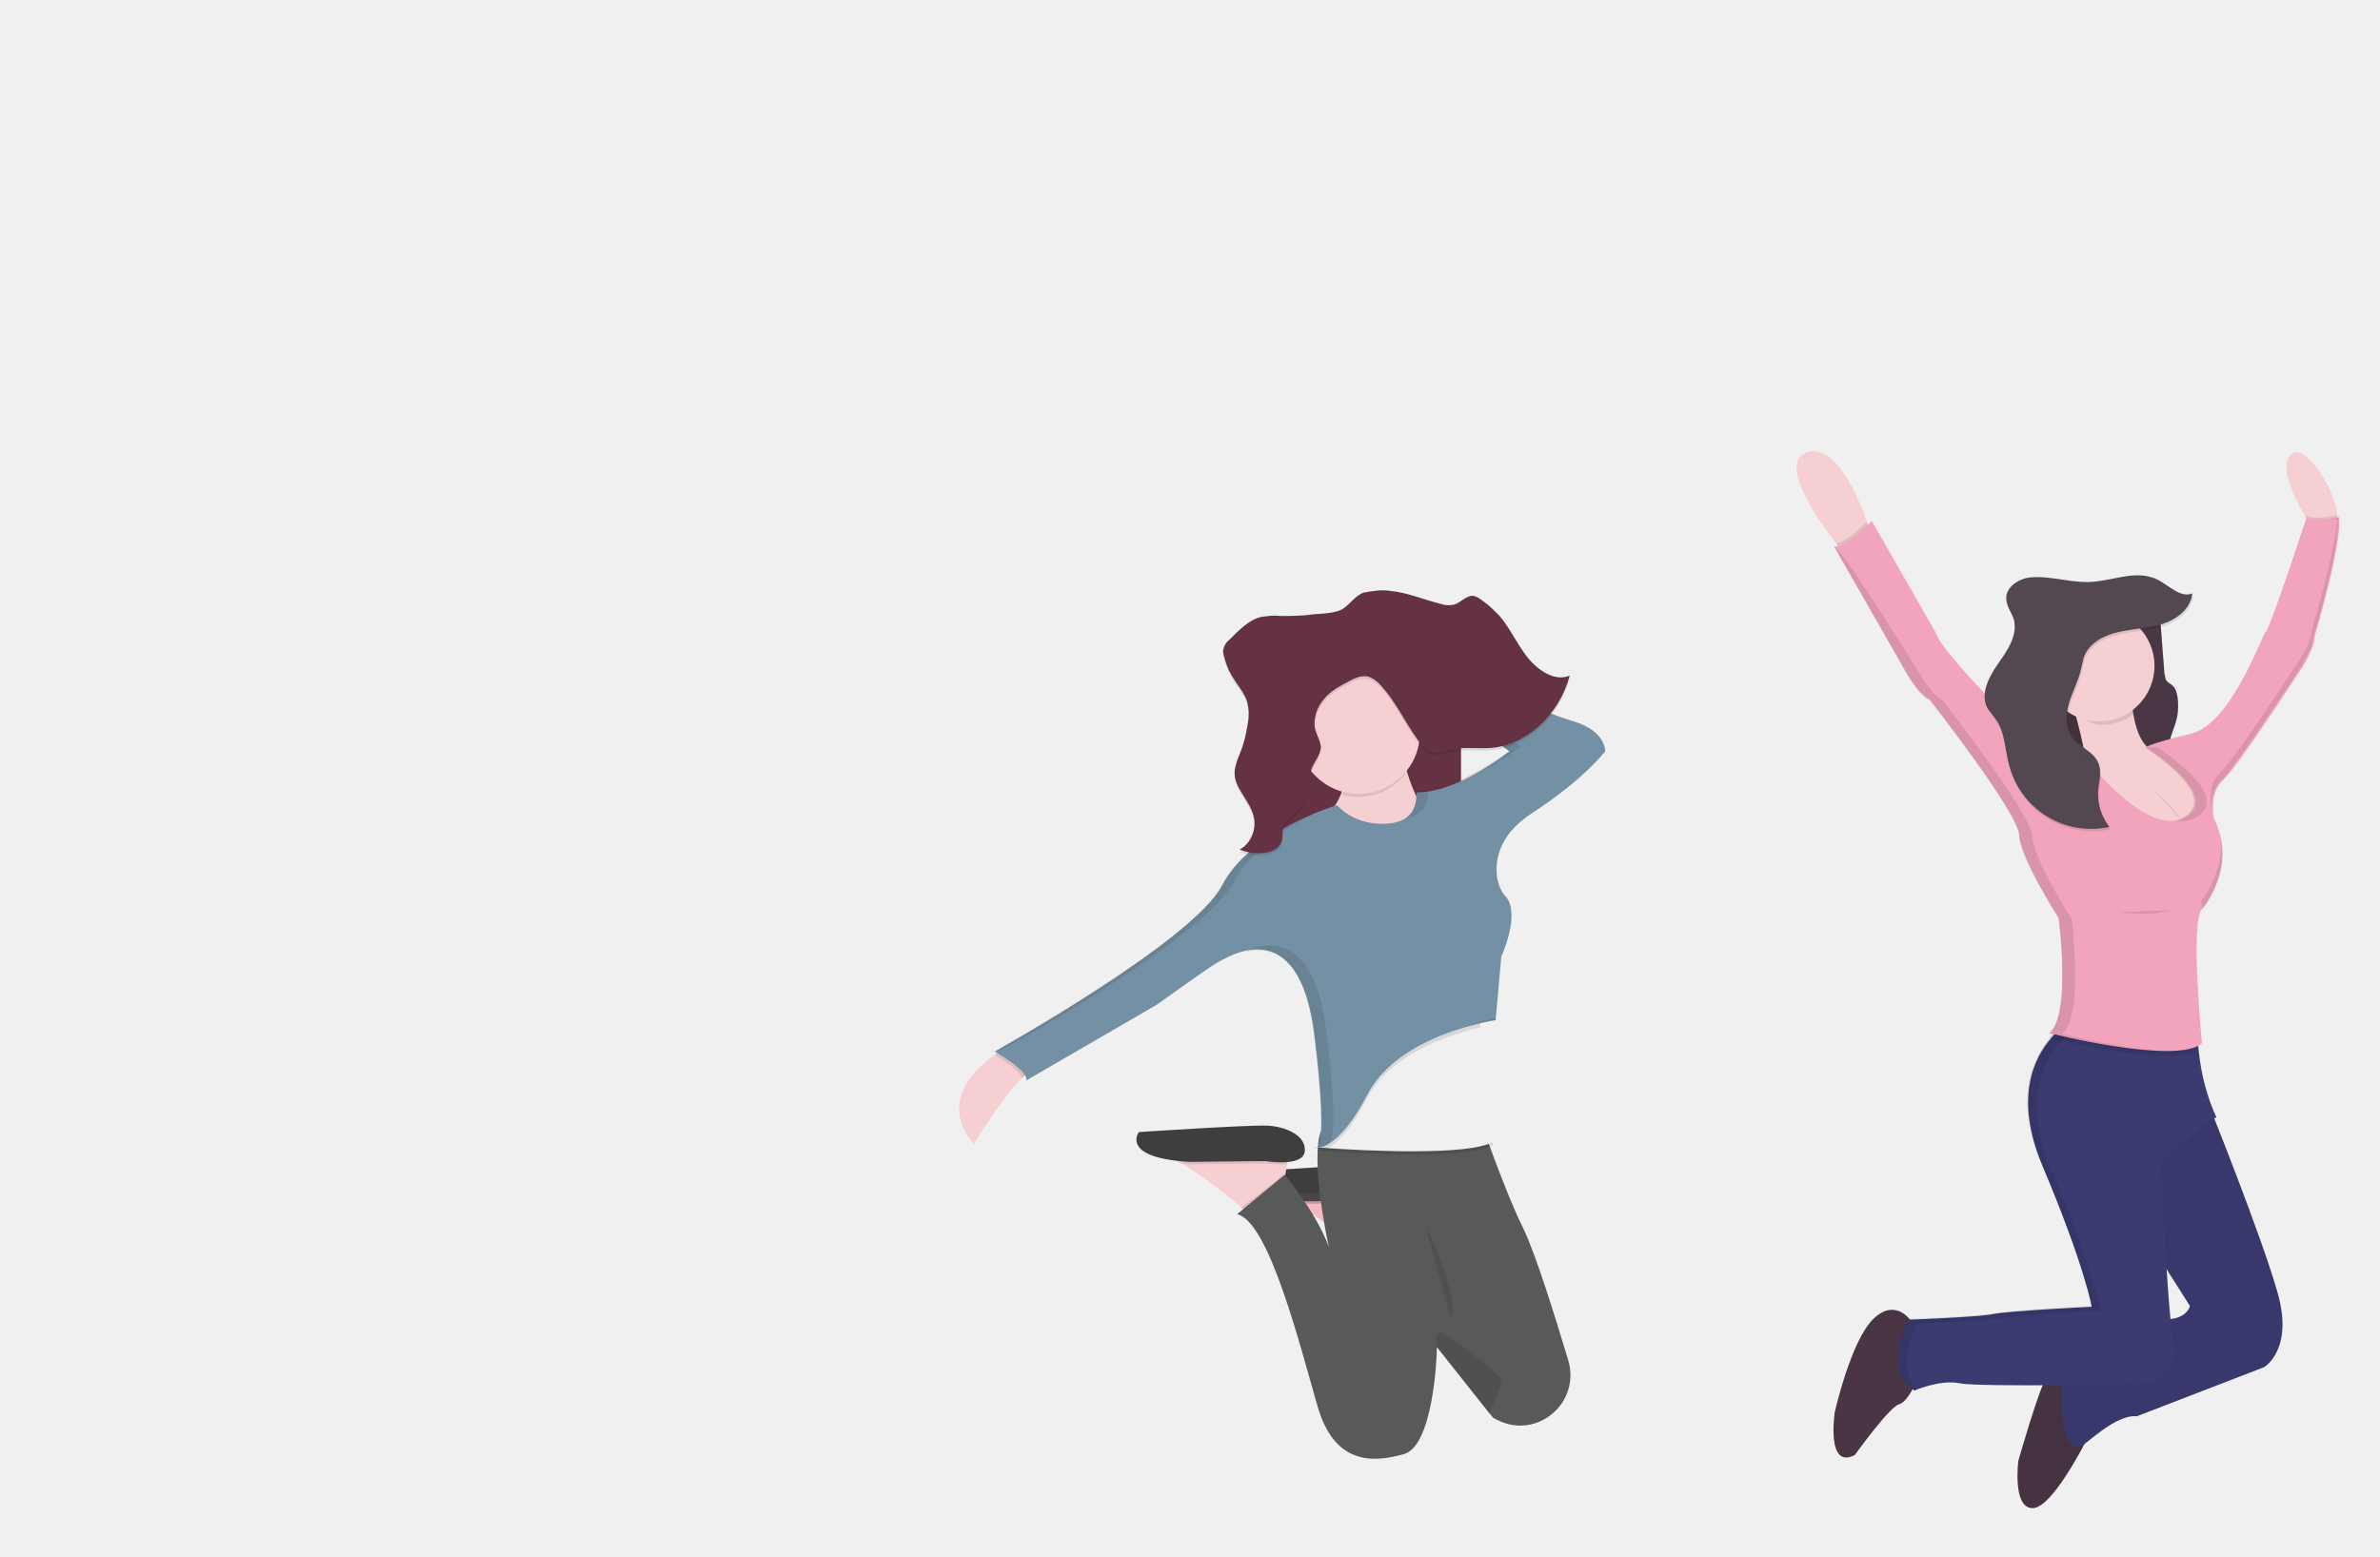
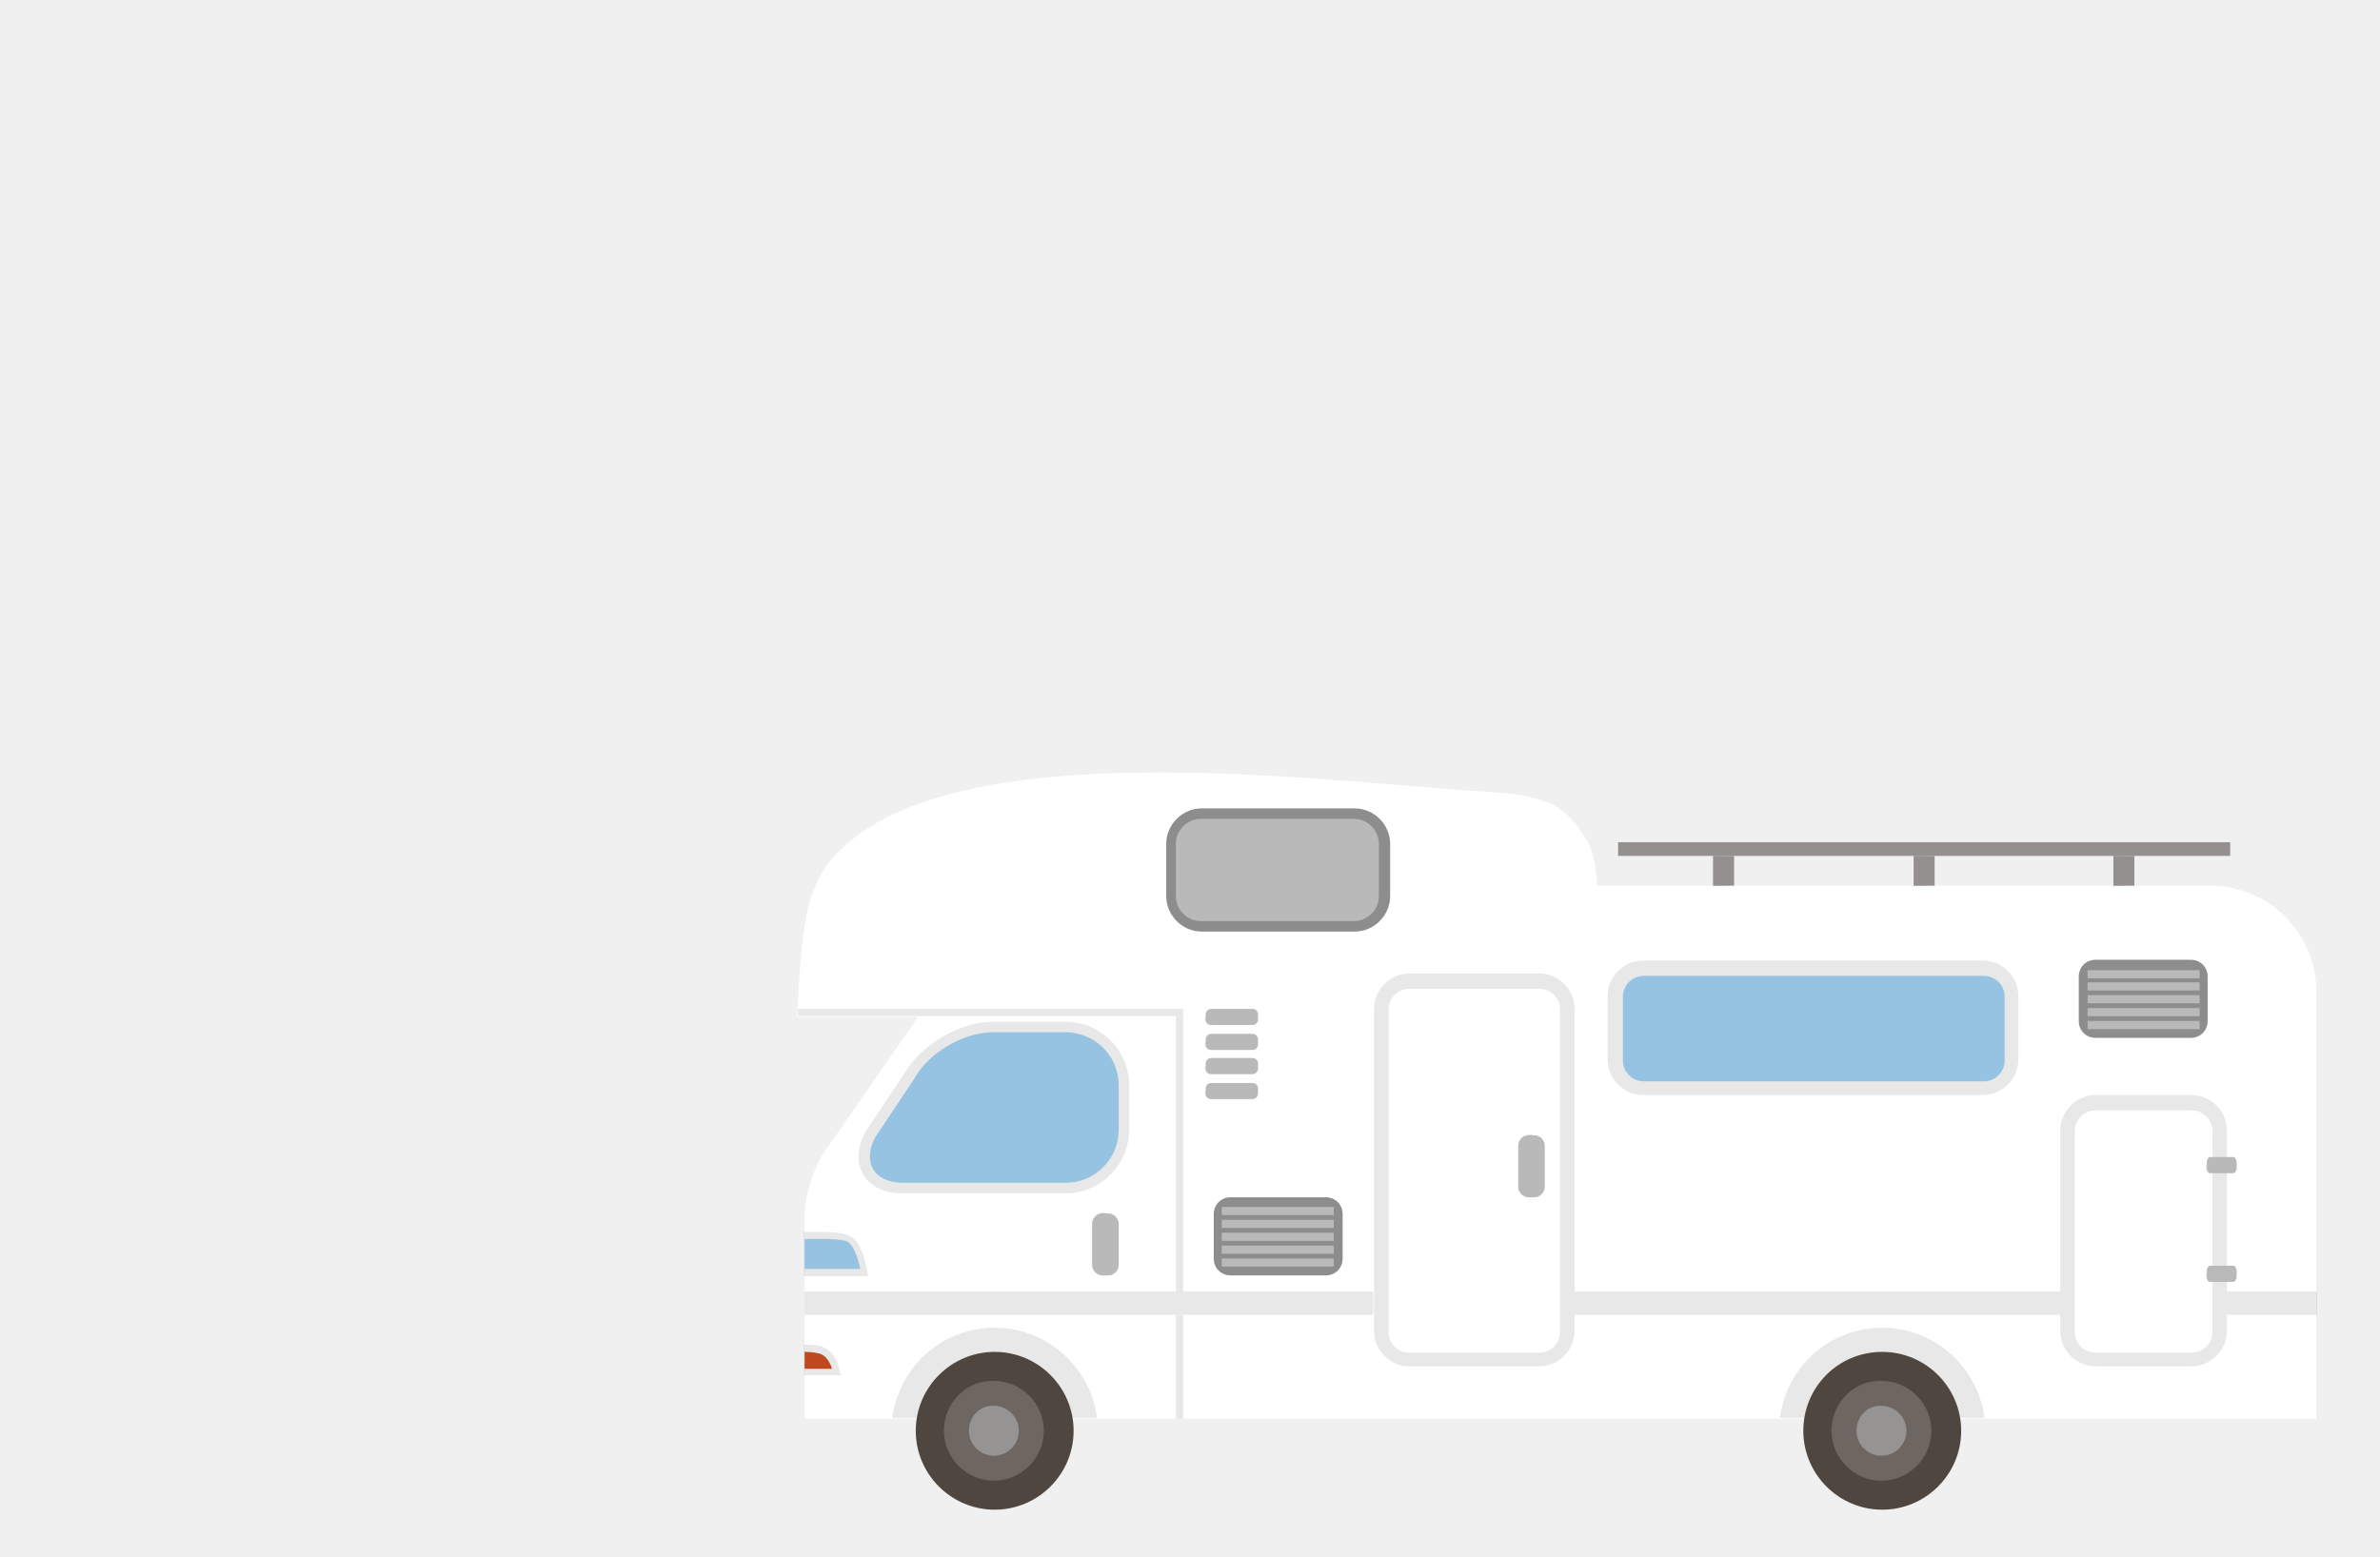
<svg xmlns="http://www.w3.org/2000/svg" version="1.1" id="圖層_1" x="0px" y="0px" viewBox="0 0 295.5 193.3" style="enable-background:new 0 0 295.5 193.3;" xml:space="preserve">
  <style type="text/css">
- 	.st0{fill:url(#SVGID_1_);}
- 	.st1{fill:#F4B7C0;}
- 	.st2{opacity:0.1;fill:#040000;enable-background:new    ;}
- 	.st3{fill:#3E3E3F;}
- 	.st4{opacity:0.1;fill:#F5CFD1;enable-background:new    ;}
- 	.st5{fill:#643243;}
- 	.st6{fill:#F5CFD1;}
- 	.st7{fill:#585959;}
- 	.st8{fill:#F1F0F1;}
- 	.st9{fill:#7490A4;}
- 	.st10{opacity:0.1;}
- 	.st11{fill:#040000;}
- 	.st12{fill:#493544;}
- 	.st13{opacity:5.000000e-02;fill:#040000;enable-background:new    ;}
- 	.st14{fill:#3B3B72;}
- 	.st15{opacity:0.1;fill:#534852;enable-background:new    ;}
- 	.st16{fill:#F1A4BC;}
- 	.st17{fill:#534852;}
+ 	.st0{fill:#FFFFFF;}
+ 	.st1{opacity:0.3;}
+ 	.st2{fill:#B4B3B1;}
+ 	.st3{fill:#97C3E2;}
+ 	.st4{fill:#BAB9B9;}
+ 	.st5{opacity:0.4;}
+ 	.st6{fill:#8D8D8D;}
+ 	.st7{fill:#949090;}
+ 	.st8{fill:#4F463F;}
+ 	.st9{fill:#969493;}
+ 	.st10{fill:#BE491E;}
</style>
  <g>
-     <linearGradient id="SVGID_1_" gradientUnits="userSpaceOnUse" x1="288.185" y1="-66.785" x2="288.185" y2="-66.713" gradientTransform="matrix(1 0 0 -1 -125.1 76.76)">
-       <stop offset="0" style="stop-color:#7F7F80;stop-opacity:0.25" />
-       <stop offset="0.54" style="stop-color:#7F7F80;stop-opacity:0.12" />
-       <stop offset="1" style="stop-color:#7F7F80;stop-opacity:0.1" />
-     </linearGradient>
-     <path class="st0" d="M162.9,143.5c0.1,0.1,0.2,0.1,0.3,0C163.1,143.5,163,143.5,162.9,143.5z" />
-     <path class="st1" d="M174.2,147.9l-0.3,1.6l-0.2,1.2l-0.4,2.2l-4,2.8c0,0-0.4-0.3-1-0.8c-1.6-1.4-5.1-4.1-7.6-5.6   c-0.7-0.4-1.4-0.7-2.1-1L174.2,147.9z" />
-     <path class="st2" d="M174.2,147.9l-0.3,1.6c-0.9,0-1.8,0-2.6-0.1l-9.4,0.1c-0.4,0-0.9-0.1-1.2-0.1c-0.7-0.4-1.4-0.7-2.1-1   L174.2,147.9z" />
-     <path class="st3" d="M171.3,149.1c0,0,4.7,0.8,4.9-1.2c0.3-2-2.4-3.1-4.7-3.2c-2.3-0.2-15.9,0.8-15.9,0.8s-2.4,3.2,6.3,3.7   L171.3,149.1z" />
-     <path class="st4" d="M174.2,147.9l-0.3,1.6l-0.2,1.2l-0.4,2.2l-4,2.8c0,0-0.4-0.3-1-0.8c-1.6-1.4-5.1-4.1-7.6-5.6   c-0.7-0.4-1.4-0.7-2.1-1L174.2,147.9z" />
-     <path class="st2" d="M174.2,147.9l-0.3,1.6c-0.9,0-1.8,0-2.6-0.1l-9.4,0.1c-0.4,0-0.9-0.1-1.2-0.1c-0.7-0.4-1.4-0.7-2.1-1   L174.2,147.9z" />
-     <rect x="157" y="83.2" class="st5" width="24.4" height="29" />
-     <path class="st6" d="M128.4,132.8c-0.4,0.1-0.9,0.5-1.5,1.1c-2.5,2.4-6,8.2-6,8.2c-4.5-5.4,0.5-9.6,2.6-11.1   c0.5-0.4,0.9-0.5,0.9-0.5L128.4,132.8z" />
-     <path class="st6" d="M173.9,92.4c0,0,1.2,8.4,5.3,10.4s-5.3,5.7-5.3,5.7l-13-4.8c0,0,7.3-2.4,5.9-9.5L173.9,92.4z" />
-     <path class="st6" d="M160.1,143l-0.3,1.6l-0.2,1.2l-0.4,2.2l-4,2.8c0,0-0.4-0.3-1-0.8c-1.6-1.4-5.1-4.1-7.6-5.6   c-0.7-0.4-1.4-0.7-2.1-1L160.1,143z" />
-     <path class="st2" d="M160.1,143l-0.3,1.6c-0.9,0-1.8,0-2.6-0.1l-9.4,0.1c-0.4,0-0.9-0.1-1.2-0.1c-0.7-0.4-1.4-0.7-2.1-1L160.1,143z   " />
-     <path class="st3" d="M157.1,144.2c0,0,4.7,0.8,4.9-1.2s-2.4-3.1-4.7-3.2c-2.3-0.1-15.9,0.8-15.9,0.8s-2.4,3.2,6.3,3.7L157.1,144.2z   " />
-     <path class="st2" d="M159.5,145.8l-0.4,2.2l-4,2.8c0,0-0.4-0.3-1-0.8L159.5,145.8L159.5,145.8z" />
-     <path class="st7" d="M186,176.4c-0.2-0.1-0.4-0.2-0.6-0.3l-0.5-0.6l-6.5-8.2v0.1c0,1.4-0.5,12.2-4.1,13.2   c-3.9,1.1-8.6,1.3-10.7-5.9c-2.1-7.2-6-23-10-23.9l5.9-4.9c0,0,3.9,4.6,5.5,9c-0.1-0.3-2.8-13-0.5-15.2h19.5c0,0,3,8.6,5.1,12.8   c1.6,3.3,4,11.1,5.6,16.4C196.3,174.2,190.9,178.8,186,176.4z" />
-     <path class="st2" d="M185.4,142.2c-3,1.8-16.2,1.1-20.5,0.8l-1.2-0.1c-0.1,0,0-0.1,0-0.1l0.1-1.2l3.2-8.1l17.2-9.9   c-0.3,1-0.5,2.6-0.4,4.5C183.9,133.9,185.4,142.2,185.4,142.2z" />
-     <path class="st8" d="M185.4,141.8c-3,1.8-16.2,1.1-20.5,0.8l-1.2-0.1h-0.2l0.2-0.1l1.1-0.3l2.3-9.1l17.2-10c-0.3,1-0.5,2.6-0.4,4.5   C183.9,133.5,185.4,141.8,185.4,141.8z" />
-     <path class="st2" d="M183.8,127.6c-3.5,0.8-11.2,3.2-14.1,8.9c-2,3.8-3.6,5.4-4.8,6.1l-1.2-0.1l0-0.1l1.1-0.3l2.3-9.1l17.2-10   C183.9,124.2,183.8,125.7,183.8,127.6z" />
-     <path class="st2" d="M124.4,130.4l4,2.4c-0.4,0.1-0.9,0.5-1.5,1.1c-0.3-1-2.4-2.3-3.4-2.9C124,130.6,124.4,130.4,124.4,130.4z" />
-     <path class="st2" d="M163,142.6c-0.1,0.1-0.2,0-0.3,0C162.8,142.6,162.9,142.6,163,142.6z" />
-     <path class="st9" d="M172.1,102.3c0,0-3.6,0.4-6.1-2.3c0,0-10.7,3.1-14.3,10c-3.6,6.9-28.2,20.6-28.2,20.6s4.3,2.4,3.9,3.6   l16.2-9.4c0,0,5.7-4.1,7.3-5.1c1.6-0.9,10.4-6.7,12.3,9s0,13.8,0,13.8s2.7,0.9,6.6-6.6s15.9-9.2,15.9-9.2l0.7-7.9   c0,0,2.4-5.2,0.6-7.4c-0.6-0.6-0.9-1.4-1.1-2.3c-0.3-2,0-5.3,4.3-8.1c6.6-4.3,9.1-7.7,9.1-7.7s0.1-2.5-3.9-3.7   c-4-1.2-20.3-7.7-20.3-7.7l-0.5,2.3l12.8,9.1c0,0-6.4,5.2-11.5,5.1C175.7,98.2,176.6,102.1,172.1,102.3z" />
-     <path class="st2" d="M174.6,96c-0.3-1.1-0.6-2.2-0.7-3.3l-7.1,1.9c0.3,1.4,0.3,2.8-0.2,4.1C169.5,99.5,172.7,98.5,174.6,96   L174.6,96z" />
-     <circle class="st6" cx="168.7" cy="91" r="7.6" />
-     <path class="st2" d="M172.7,73.7c2.1,0.2,4.1,1.1,6.2,1.6c0.5,0.2,1.1,0.2,1.6,0.1c0.8-0.2,1.5-1.1,2.3-1.1c0.5,0,1,0.4,1.4,0.7   c0.7,0.5,1.3,1.1,1.9,1.7c1.4,1.6,2.3,3.7,3.6,5.3s3.4,3,5.2,2.2c-1.3,4.9-5.4,8.7-9.9,9c-1.8,0.1-3.6-0.2-5.3,0.3   c-0.4,0.2-0.9,0.3-1.4,0.3c-1,0-1.8-0.9-2.4-1.8c-1.5-2.1-2.6-4.5-4.3-6.4c-0.5-0.6-1.2-1.2-1.9-1.3s-1.5,0.2-2.2,0.6   c-1.1,0.6-2.3,1.2-3.1,2.2s-1.4,2.5-1.1,3.8c0.2,0.7,0.6,1.4,0.7,2.1c0,1.2-1.1,2.1-1.3,3.3c0,0.5-0.1,1-0.1,1.5   c-0.1,1.6-1.2,3-2.3,4c-0.4,0.4-0.9,0.8-1,1.4c-0.1,0.4,0,0.9-0.1,1.3c-0.2,1.1-1.2,1.6-2.1,1.7c-1.1,0.2-2.2,0-3.2-0.4   c1.3-0.6,2.1-2.4,1.8-3.9c-0.4-2.2-2.6-3.7-2.4-5.9c0.1-0.7,0.3-1.3,0.6-2c0.5-1.2,0.8-2.4,1-3.7c0.2-1,0.2-2-0.1-3   c-0.3-0.8-0.8-1.5-1.3-2.2c-0.7-1-1.2-2-1.5-3.2c-0.1-0.3-0.2-0.7-0.1-1c0.1-0.4,0.3-0.8,0.7-1.1c1.2-1.2,2.5-2.6,4.1-2.9   c0.8-0.1,1.5-0.2,2.3-0.1c1.3,0,2.7,0,4-0.2c1.1-0.1,3-0.1,3.9-0.8c0.9-0.7,1.4-1.5,2.4-1.9C170.4,73.6,171.6,73.5,172.7,73.7z" />
-     <path class="st2" d="M177,152.3c0,0,4.4,8.7,3.1,11.4" />
-     <path class="st2" d="M184.9,175.5l-6.5-8.2v0.1c0,0-0.4-2.6,0.9-1.8c2.7,1.9,7,5.1,7.1,5.7S185.6,174.1,184.9,175.5z" />
-     <g class="st10">
-       <path class="st11" d="M175.8,98.2c0,0,0.5,2.3-1.2,3.4c2.7-0.5,2.8-2.6,2.7-3.5C176.8,98.2,176.3,98.3,175.8,98.2z" />
-       <path class="st11" d="M125.1,130c0,0,24.6-13.6,28.2-20.6c2.6-5,8.8-8,12.1-9.3c-2.4,0.8-10.6,3.9-13.6,9.8    c-3.6,6.9-28.2,20.6-28.2,20.6L125.1,130z" />
-       <path class="st11" d="M180.6,97.2c4.2-1.3,8.2-4.5,8.2-4.5l-12.8-9.1l0.3-1.2l-1.2-0.5l-0.5,2.3l12.8,9.1    C185.2,94.8,183,96.1,180.6,97.2z" />
-       <path class="st11" d="M180.7,128c1.6-0.6,3.3-1,5-1.3l0-0.3C184,126.8,182.3,127.3,180.7,128z" />
-       <path class="st11" d="M165.1,142H165c-0.1,0.1-0.2,0-0.3,0c0.1,0,0.2,0,0.3,0c0.4-0.3,1.1-2.2-0.3-13.8    c-1.5-12.3-7.3-11.4-10.4-9.9c3.2-0.9,7.7-0.1,9,10.5c1.4,11.5,0.7,13.5,0.3,13.8C164.1,142.5,164.7,142.3,165.1,142z" />
-       <path class="st11" d="M163.5,142.5c-0.1,0-0.2,0-0.3,0C163.3,142.5,163.5,142.6,163.5,142.5z" />
-     </g>
-     <path class="st5" d="M172.7,73.4c2.1,0.2,4.1,1.1,6.2,1.6c0.5,0.2,1.1,0.2,1.6,0.1c0.8-0.2,1.5-1.1,2.3-1.1c0.5,0,1,0.4,1.4,0.7   c0.7,0.5,1.3,1.1,1.9,1.7c1.4,1.6,2.3,3.7,3.6,5.3s3.4,3,5.2,2.2c-1.3,4.9-5.4,8.7-9.9,9c-1.8,0.1-3.6-0.2-5.3,0.3   c-0.4,0.2-0.9,0.3-1.4,0.3c-1,0-1.8-0.9-2.4-1.8c-1.5-2.1-2.6-4.5-4.3-6.4c-0.5-0.6-1.2-1.2-1.9-1.3s-1.5,0.2-2.2,0.6   c-1.1,0.6-2.3,1.2-3.1,2.2c-0.9,1-1.4,2.5-1.1,3.8c0.2,0.7,0.6,1.4,0.7,2.1c0,1.2-1.1,2.1-1.3,3.3c0,0.5-0.1,1-0.1,1.5   c-0.1,1.6-1.2,3-2.3,4c-0.4,0.4-0.9,0.8-1,1.4c-0.1,0.4,0,0.9-0.1,1.3c-0.2,1.1-1.2,1.6-2.1,1.7c-1.1,0.2-2.2,0-3.2-0.4   c1.3-0.6,2.1-2.4,1.8-3.9c-0.4-2.2-2.6-3.7-2.4-5.9c0.1-0.7,0.3-1.3,0.6-2c0.5-1.2,0.8-2.4,1-3.7c0.2-1,0.2-2-0.1-3   c-0.3-0.8-0.8-1.5-1.3-2.2c-0.7-1-1.2-2-1.5-3.2c-0.1-0.3-0.2-0.7-0.1-1c0.1-0.4,0.3-0.8,0.7-1.1c1.2-1.2,2.5-2.6,4.1-2.9   c0.8-0.1,1.5-0.2,2.3-0.1c1.3,0,2.7,0,4-0.2c1.1-0.1,3-0.1,3.9-0.8c0.9-0.7,1.4-1.5,2.4-1.9C170.4,73.4,171.6,73.2,172.7,73.4z" />
-     <path class="st12" d="M237.3,164.1c0,0-1.9-3-4.7-0.3c-2.8,2.7-4.8,11.6-4.8,11.6s-1.1,7.2,2.5,5.3c0,0,4.3-6,5.5-6.3   c1.2-0.3,2.5-3.6,2.5-3.6L237.3,164.1z" />
-     <path class="st12" d="M257.4,171.4c0,0-2.5-1.2-3.3-0.3c-0.8,0.9-3.5,10.3-3.5,10.3s-0.8,6.1,1.9,5.9c2.7-0.3,7.3-9.9,7.3-9.9   L257.4,171.4z" />
-     <path class="st13" d="M257.4,171.4c0,0-2.5-1.2-3.3-0.3c-0.8,0.9-3.5,10.3-3.5,10.3s-0.8,6.1,1.9,5.9c2.7-0.3,7.3-9.9,7.3-9.9   L257.4,171.4z" />
-     <path class="st14" d="M266.2,153.2l5.7,9c0,0-0.4,2-3.9,1.6l-11.9,7.5c0,0-1,9.1,2.3,8.3c0.5-0.1,4.3-4,6.9-3.7l15.8-6.1   c0,0,3.7-2.1,1.7-9.2c-2-7.1-8.6-23.5-8.6-23.5l-10.5,5.9L266.2,153.2z" />
-     <path class="st13" d="M266.2,153.2l5.7,9c0,0-0.4,2-3.9,1.6l-11.9,7.5c0,0-1,9.1,2.3,8.3c0.5-0.1,4.3-4,6.9-3.7l15.8-6.1   c0,0,3.7-2.1,1.7-9.2c-2-7.1-8.6-23.5-8.6-23.5l-10.5,5.9L266.2,153.2z" />
-     <path class="st14" d="M269.8,166.4c0.8,5.1-3.7,5.5-3.7,5.5s-20.4,0.4-22.8-0.1c-2.4-0.5-5.6,0.9-5.6,0.9c-4.1-2.5-0.8-8.8-0.8-8.8   s8.6-0.3,10.6-0.7c2-0.4,12.2-0.9,12.2-0.9s-0.8-4.9-6.1-17.5c-3.6-8.5-1-13.5,1.1-15.9c0.5-0.6,1.2-1.2,1.8-1.6l16.4,0.8   c0,0.8,0,1.7,0.1,2.5c0.3,2.8,1,5.6,2.2,8.2c-0.9,0-6.9,5.6-6.9,5.6S269,161.3,269.8,166.4z" />
-     <path class="st2" d="M238,164.4c0,0,8.6-0.3,10.6-0.7c2-0.4,12.2-0.9,12.2-0.9s-0.8-4.9-6.1-17.5c-3.6-8.5-1-13.5,1.1-15.9   c0.5-0.6,1.2-1.2,1.8-1.6l15.2,0.7c0-0.2,0-0.3,0-0.5l-16.4-0.8c-0.7,0.4-1.3,1-1.8,1.6c-2.1,2.3-4.7,7.4-1.1,15.9   c5.4,12.5,6.2,17.5,6.2,17.5s-10.2,0.5-12.2,0.9c-2,0.4-10.6,0.7-10.6,0.7s-3.3,6.3,0.8,8.8c0,0,0.1-0.1,0.3-0.1   C235.2,169.7,238,164.4,238,164.4z" />
-     <rect x="254.2" y="78.3" class="st12" width="8.3" height="21" />
-     <rect x="254.2" y="78.3" class="st2" width="8.3" height="21" />
-     <path class="st12" d="M267.2,75.2c0.3,0.1,0.6,0.1,0.8,0.5c0.1,0.3,0.2,0.6,0.2,1l0.5,6.5c0,0.4,0.1,0.8,0.2,1.2   c0.2,0.4,0.6,0.5,0.9,0.8c0.6,0.6,0.7,2,0.6,3.2s-0.6,2.2-0.9,3.2c-0.4,1.5-0.7,3.2-1.4,4.5c-0.6,1.3-1.8,2-2.5,0.9s-0.6-3.2-0.8-5   c-0.2-3-1.4-5.5-1.5-8.5c-0.1-2.4,0.6-4.6,1-6.9c0.3-1.6,0.3-3.5,0.7-4.9C265.5,73.3,266.1,74.9,267.2,75.2z" />
-     <path class="st15" d="M267.2,75.2c0.3,0.1,0.6,0.1,0.8,0.5c0.1,0.3,0.2,0.6,0.2,1l0.5,6.5c0,0.4,0.1,0.8,0.2,1.2   c0.2,0.4,0.6,0.5,0.9,0.8c0.6,0.6,0.7,2,0.6,3.2s-0.6,2.2-0.9,3.2c-0.4,1.5-0.7,3.2-1.4,4.5c-0.6,1.3-1.8,2-2.5,0.9s-0.6-3.2-0.8-5   c-0.2-3-1.4-5.5-1.5-8.5c-0.1-2.4,0.6-4.6,1-6.9c0.3-1.6,0.3-3.5,0.7-4.9C265.5,73.3,266.1,74.9,267.2,75.2z" />
-     <path class="st6" d="M232.1,66l-3.2,2.7c0,0-0.4-0.4-0.9-1.2c-2.2-2.8-7.3-10-3.7-11.3s6.5,5.7,7.5,8.6C232,65.5,232.1,66,232.1,66   z" />
-     <path class="st6" d="M290,65c-1.3,2-3.2,0-3.2,0s-0.2-0.4-0.6-0.9c-1.1-1.9-3.3-6-1.8-7.6c1.6-1.9,5.7,4.5,5.8,7.5   C290.2,64.3,290.1,64.7,290,65z" />
-     <path class="st6" d="M257.1,86.7c0,0,2.7,8.6,1.9,11.1s5.7,5.5,5.7,5.5h7.5c0,0,2.7-5.5,2-7.1c-0.7-1.6-6.4-2.8-6.4-2.8   s-3.3,0-3.2-9L257.1,86.7z" />
-     <path class="st2" d="M232.1,66l-3.2,2.7c0,0-0.4-0.4-0.9-1.2c1.2-0.2,3-1.9,3.8-2.7C232,65.5,232.1,66,232.1,66z" />
-     <path class="st2" d="M290,65c-1.3,2-3.2,0-3.2,0s-0.2-0.4-0.6-0.9l0-0.1c0.9,0.6,3.6,0.1,4,0C290.2,64.3,290.1,64.7,290,65z" />
-     <path class="st2" d="M272.8,130.6c-4.1,1.9-17.6-1.5-18.4-1.7c0.5-0.6,1.2-1.2,1.8-1.6l16.4,0.8   C272.7,128.9,272.7,129.7,272.8,130.6z" />
-     <path class="st16" d="M258.8,94c0,0-3.2,1.1-7.7-3.1c0,0-10.2-10-10.8-12.4l-7.9-13.8c0,0-3.3,3.6-4.7,3.1l8.8,15.4   c0,0,1.6,3,3.1,3.7c0,0,11,14,11.1,16.8c0.1,2.8,4.9,10.3,4.9,10.3s1.6,12.2-1.2,14.3c0,0,15.6,4,19,1.3c0,0-1.5-15.1,0-16.7   c0,0,4.5-5.3,1.5-11.2c0,0-0.7-3.2,1.1-4.8s9.5-13.5,9.5-13.5s1.9-2.7,1.9-4.4c0,0,3.5-11.8,3-14.8c0,0-3.1,0.7-4,0   c0,0-4.5,13.8-5.1,14.3c-0.5,0.5-4.3,11.4-9.2,12.6c-5,1.2-5.7,1.7-5.7,1.7s9.6,6,4.9,8.7C266.5,104.2,258.8,94,258.8,94z" />
-     <path class="st2" d="M264.9,88.7c-0.2-1.3-0.2-2.5-0.2-3.8l-7.5,2.3c0.2,0.5,0.4,1,0.5,1.5c0.9,0.4,2,1.3,3,1.3   C262.2,90.1,263.7,89.6,264.9,88.7z" />
-     <circle class="st6" cx="260.6" cy="82.7" r="6.9" />
-     <path class="st2" d="M252.3,72c-1.5,0.1-3.2,1.2-3.1,2.7c0,0.8,0.6,1.6,0.9,2.4c0.6,2-0.7,3.9-1.9,5.6c-1.2,1.7-2.3,3.9-1.3,5.6   c0.3,0.4,0.6,0.8,0.9,1.2c1.3,1.7,1.2,4,1.8,6c1.5,5.4,6.9,8.7,12.4,7.5c-1-1.3-1.5-2.9-1.4-4.5c0.1-1.2,0.5-2.4,0-3.5   c-0.6-1.4-2.3-1.9-3.2-3.1s-0.8-2.9-0.4-4.3c0.4-1.4,1.2-2.8,1.5-4.3c0.1-0.4,0.2-0.9,0.3-1.3c0.6-1.8,2.5-2.8,4.3-3.2   c1.8-0.4,3.7-0.5,5.5-1c1.8-0.6,3.5-1.9,3.7-3.8c-1.5,0.6-2.9-1-4.3-1.7c-2.4-1.2-5-0.1-7.5,0.2C257.7,72.9,255.1,71.8,252.3,72z" />
-     <path class="st17" d="M252.2,71.7c-1.5,0.1-3.2,1.2-3.1,2.7c0,0.8,0.6,1.6,0.9,2.4c0.6,2-0.7,3.9-1.9,5.6s-2.3,3.9-1.3,5.6   c0.3,0.4,0.6,0.8,0.9,1.2c1.3,1.7,1.2,4,1.8,6c1.5,5.4,6.9,8.7,12.4,7.5c-1-1.3-1.5-2.9-1.4-4.5c0.1-1.2,0.5-2.4,0-3.5   c-0.6-1.4-2.3-1.9-3.2-3.1s-0.8-2.9-0.4-4.3s1.2-2.8,1.5-4.3c0.1-0.4,0.2-0.9,0.3-1.3c0.6-1.8,2.5-2.8,4.3-3.2   c1.8-0.4,3.7-0.5,5.5-1c1.8-0.6,3.5-1.9,3.7-3.8c-1.5,0.6-2.9-1-4.3-1.7c-2.4-1.2-5-0.1-7.5,0.2C257.6,72.6,255,71.5,252.2,71.7z" />
-     <path class="st2" d="M267.4,98.1c0,0,2.8,2.5,3.3,3.6" />
-     <path class="st2" d="M273.5,112.9c0,0-3.5,0-5.1,0.4c-1.6,0.4-5.5,0-5.5,0" />
-     <g class="st10">
-       <path class="st11" d="M271.1,101.5c-0.3,0.2-0.6,0.3-1,0.4c0.9,0.2,1.8,0.1,2.6-0.4c4.7-2.7-4.9-8.7-4.9-8.7h-1.6    C266.2,92.8,275.8,98.8,271.1,101.5z" />
-       <path class="st11" d="M290.3,64.5c0-0.1,0-0.2,0-0.2c-0.5,0.1-1.1,0.2-1.7,0.3C289.1,64.5,289.7,64.5,290.3,64.5z" />
-       <path class="st11" d="M256,128.4c2.8-2.1,1.2-14.3,1.2-14.3s-4.8-7.5-4.9-10.3c-0.1-2.8-11.1-16.8-11.1-16.8    c-1.5-0.8-3.1-3.7-3.1-3.7s-9.1-14.8-10.4-15.4l8.8,15.4c0,0,1.6,3,3.1,3.7c0,0,11,14,11.1,16.8c0.1,2.8,4.9,10.3,4.9,10.3    s1.6,12.2-1.2,14.3c0,0,9.6,2.5,15.4,2.2C264,130.4,256,128.4,256,128.4z" />
-       <path class="st11" d="M258.9,94.1l-0.1-0.1c-0.1,0-0.2,0-0.3,0.1C258.7,94.1,258.8,94.1,258.9,94.1z" />
-     </g>
-     <g class="st10">
-       <path class="st11" d="M290.2,64.2L290.2,64.2c-0.2,4.1-3.1,13.8-3.1,13.8c0,1.7-1.9,4.4-1.9,4.4s-7.7,11.9-9.5,13.5    s-1.1,4.8-1.1,4.8l0,0c-0.1-1.1,0.1-2.8,1.2-3.8c1.7-1.6,9.5-13.5,9.5-13.5s1.9-2.7,1.9-4.4C287.3,79.1,290.8,67.3,290.2,64.2z" />
-       <path class="st11" d="M273.3,111.9c0.2,1.1,0.1-0.1,0.1,1.1c0,0,3.3-3.8,2.4-8.6C276,108.6,273.3,111.9,273.3,111.9z" />
+     <g>
+       <g>
+         <path class="st0" d="M100.9,110.9c0.6-1.4,1-2.9,3.3-5.2c14.7-14.7,58.7-8.8,78.4-7.5c8.5,0.5,11.3,1,14.4,6.1     c0.9,1.4,1.3,4.5,1.3,5.7h76.1c7.3,0,13.2,5.9,13.2,13.2v53H99.9V151c0-2.4,1.1-6,2.5-8l11.6-16.7H99     C99,126.3,99.3,114.6,100.9,110.9z" />
+       </g>
+       <g class="st1">
+         <rect x="195.5" y="160.4" class="st2" width="60.3" height="2.9" />
+       </g>
+       <g class="st1">
+         <rect x="276.5" y="160.4" class="st2" width="11.2" height="2.9" />
+       </g>
+       <g class="st1">
+         <rect x="99.9" y="160.4" class="st2" width="70.6" height="2.9" />
+       </g>
+       <g>
+         <g class="st1">
+           <path class="st2" d="M132.3,148.2c4.4,0,7.9-3.6,7.9-7.9v-5.5c0-4.4-3.6-7.9-7.9-7.9h-9c-4.1,0-8.9,2.8-11,6.4l-4.8,7.2l0,0      c-1.1,2-1.2,3.9-0.3,5.4c0.9,1.5,2.6,2.3,4.9,2.3H132.3z" />
+         </g>
+         <g>
+           <path class="st3" d="M112.1,146.9h20.2c3.7,0,6.6-3,6.6-6.6v-5.5c0-3.7-3-6.6-6.6-6.6h-9c-3.7,0-8.1,2.6-9.8,5.8l-4.8,7.2      C107,144.3,108.5,146.9,112.1,146.9z" />
+         </g>
+       </g>
+       <g class="st1">
+         <rect x="99.1" y="125.3" class="st2" width="47.8" height="0.9" />
+       </g>
+       <g class="st1">
+         <rect x="146" y="126.2" class="st2" width="0.9" height="34.2" />
+       </g>
+       <g class="st1">
+         <rect x="146" y="163.3" class="st2" width="0.9" height="12.9" />
+       </g>
+       <g>
+         <g>
+           <path class="st4" d="M135.6,157.1c0,0.7,0.6,1.3,1.3,1.3h0.7c0.7,0,1.3-0.6,1.3-1.3v-5.1c0-0.7-0.6-1.3-1.3-1.3h-0.7      c-0.7,0-1.3,0.6-1.3,1.3V157.1z" />
+         </g>
+         <g class="st5">
+           <path class="st4" d="M136.9,150.6h0.4v7.8h-0.4c-0.7,0-1.3-0.6-1.3-1.3v-5.1C135.6,151.2,136.2,150.6,136.9,150.6z" />
+         </g>
+       </g>
+       <g>
+         <g>
+           <path class="st4" d="M149.7,126.6c0,0.4,0.3,0.7,0.7,0.7h5.1c0.4,0,0.7-0.3,0.7-0.7V126c0-0.4-0.3-0.7-0.7-0.7h-5.1      c-0.4,0-0.7,0.3-0.7,0.7V126.6z" />
+         </g>
+         <g class="st5">
+           <path class="st4" d="M156.1,126.3v0.3c0,0.4-0.3,0.7-0.7,0.7h-5.1c-0.4,0-0.7-0.3-0.7-0.7v-0.3H156.1z" />
+         </g>
+       </g>
+       <g>
+         <g>
+           <path class="st4" d="M149.7,129.7c0,0.4,0.3,0.7,0.7,0.7h5.1c0.4,0,0.7-0.3,0.7-0.7v-0.6c0-0.4-0.3-0.7-0.7-0.7h-5.1      c-0.4,0-0.7,0.3-0.7,0.7V129.7z" />
+         </g>
+         <g class="st5">
+           <path class="st4" d="M156.1,129.4v0.3c0,0.4-0.3,0.7-0.7,0.7h-5.1c-0.4,0-0.7-0.3-0.7-0.7v-0.3H156.1z" />
+         </g>
+       </g>
+       <g>
+         <g>
+           <path class="st4" d="M149.7,132.7c0,0.4,0.3,0.7,0.7,0.7h5.1c0.4,0,0.7-0.3,0.7-0.7v-0.6c0-0.4-0.3-0.7-0.7-0.7h-5.1      c-0.4,0-0.7,0.3-0.7,0.7V132.7z" />
+         </g>
+         <g class="st5">
+           <path class="st4" d="M156.1,132.4v0.3c0,0.4-0.3,0.7-0.7,0.7h-5.1c-0.4,0-0.7-0.3-0.7-0.7v-0.3H156.1z" />
+         </g>
+       </g>
+       <g>
+         <g>
+           <path class="st4" d="M149.7,135.8c0,0.4,0.3,0.7,0.7,0.7h5.1c0.4,0,0.7-0.3,0.7-0.7v-0.6c0-0.4-0.3-0.7-0.7-0.7h-5.1      c-0.4,0-0.7,0.3-0.7,0.7V135.8z" />
+         </g>
+         <g class="st5">
+           <path class="st4" d="M156.1,135.5v0.3c0,0.4-0.3,0.7-0.7,0.7h-5.1c-0.4,0-0.7-0.3-0.7-0.7v-0.3H156.1z" />
+         </g>
+       </g>
+       <g>
+         <g>
+           <path class="st6" d="M144.8,111.3c0,2.4,2,4.4,4.4,4.4h19c2.4,0,4.4-2,4.4-4.4v-6.5c0-2.4-2-4.4-4.4-4.4h-19      c-2.4,0-4.4,2-4.4,4.4V111.3z" />
+         </g>
+         <g>
+           <path class="st4" d="M168.1,114.4c1.7,0,3.1-1.4,3.1-3.1v-6.5c0-1.7-1.4-3.1-3.1-3.1h-19c-1.7,0-3.1,1.4-3.1,3.1v6.5      c0,1.7,1.4,3.1,3.1,3.1H168.1z" />
+         </g>
+       </g>
+       <g class="st1">
+         <path class="st2" d="M170.6,165.3c0,2.4,2,4.4,4.4,4.4h16.1c2.4,0,4.4-2,4.4-4.4v-40c0-2.4-2-4.4-4.4-4.4H175     c-2.4,0-4.4,2-4.4,4.4V165.3z" />
+       </g>
+       <g>
+         <path class="st0" d="M191.1,168c1.5,0,2.6-1.2,2.6-2.6v-40c0-1.5-1.2-2.6-2.6-2.6H175c-1.5,0-2.6,1.2-2.6,2.6v40     c0,1.5,1.2,2.6,2.6,2.6H191.1z" />
+       </g>
+       <g>
+         <g>
+           <path class="st4" d="M188.5,147.4c0,0.7,0.6,1.3,1.3,1.3h0.7c0.7,0,1.3-0.6,1.3-1.3v-5.1c0-0.7-0.6-1.3-1.3-1.3h-0.7      c-0.7,0-1.3,0.6-1.3,1.3V147.4z" />
+         </g>
+         <g class="st5">
+           <path class="st4" d="M189.9,140.9h0.4v7.8h-0.4c-0.7,0-1.3-0.6-1.3-1.3v-5.1C188.5,141.5,189.1,140.9,189.9,140.9z" />
+         </g>
+       </g>
+       <g class="st1">
+         <path class="st2" d="M255.8,165.3c0,2.4,2,4.4,4.4,4.4h11.9c2.4,0,4.4-2,4.4-4.4v-24.9c0-2.4-2-4.4-4.4-4.4h-11.9     c-2.4,0-4.4,2-4.4,4.4V165.3z" />
+       </g>
+       <g>
+         <path class="st0" d="M272.1,168c1.5,0,2.6-1.2,2.6-2.6v-24.9c0-1.5-1.2-2.6-2.6-2.6h-11.9c-1.5,0-2.6,1.2-2.6,2.6v24.9     c0,1.5,1.2,2.6,2.6,2.6H272.1z" />
+       </g>
+       <g>
+         <g>
+           <path class="st4" d="M274,145c0,0.4,0.2,0.7,0.4,0.7h2.9c0.2,0,0.4-0.3,0.4-0.7v-0.6c0-0.4-0.2-0.7-0.4-0.7h-2.9      c-0.2,0-0.4,0.3-0.4,0.7V145z" />
+         </g>
+         <g class="st5">
+           <path class="st4" d="M277.6,144.7v0.3c0,0.4-0.2,0.7-0.4,0.7h-2.9c-0.2,0-0.4-0.3-0.4-0.7v-0.3H277.6z" />
+         </g>
+       </g>
+       <g>
+         <g>
+           <path class="st4" d="M274,158.5c0,0.4,0.2,0.7,0.4,0.7h2.9c0.2,0,0.4-0.3,0.4-0.7v-0.6c0-0.4-0.2-0.7-0.4-0.7h-2.9      c-0.2,0-0.4,0.3-0.4,0.7V158.5z" />
+         </g>
+         <g class="st5">
+           <path class="st4" d="M277.6,158.2v0.3c0,0.4-0.2,0.7-0.4,0.7h-2.9c-0.2,0-0.4-0.3-0.4-0.7v-0.3H277.6z" />
+         </g>
+       </g>
+       <g>
+         <g>
+           <path class="st6" d="M150.7,156.3c0,1.2,0.9,2.1,2.1,2.1h11.8c1.2,0,2.1-0.9,2.1-2.1v-5.5c0-1.2-0.9-2.1-2.1-2.1h-11.8      c-1.2,0-2.1,0.9-2.1,2.1V156.3z" />
+         </g>
+         <g>
+           <g>
+             <rect x="151.7" y="149.9" class="st4" width="13.9" height="1" />
+           </g>
+           <g class="st5">
+             <rect x="151.7" y="150.4" class="st4" width="13.9" height="0.5" />
+           </g>
+         </g>
+         <g>
+           <g>
+             <rect x="151.7" y="151.5" class="st4" width="13.9" height="1" />
+           </g>
+           <g class="st5">
+             <rect x="151.7" y="152" class="st4" width="13.9" height="0.5" />
+           </g>
+         </g>
+         <g>
+           <g>
+             <rect x="151.7" y="153.1" class="st4" width="13.9" height="1" />
+           </g>
+           <g class="st5">
+             <rect x="151.7" y="153.6" class="st4" width="13.9" height="0.5" />
+           </g>
+         </g>
+         <g>
+           <g>
+             <rect x="151.7" y="154.7" class="st4" width="13.9" height="1" />
+           </g>
+           <g class="st5">
+             <rect x="151.7" y="155.2" class="st4" width="13.9" height="0.5" />
+           </g>
+         </g>
+         <g>
+           <g>
+             <rect x="151.7" y="156.3" class="st4" width="13.9" height="1" />
+           </g>
+           <g class="st5">
+             <rect x="151.7" y="156.8" class="st4" width="13.9" height="0.5" />
+           </g>
+         </g>
+       </g>
+       <g>
+         <g>
+           <path class="st6" d="M258.1,126.8c0,1.2,0.9,2.1,2.1,2.1H272c1.2,0,2.1-0.9,2.1-2.1v-5.5c0-1.2-0.9-2.1-2.1-2.1h-11.8      c-1.2,0-2.1,0.9-2.1,2.1V126.8z" />
+         </g>
+         <g>
+           <g>
+             <rect x="259.2" y="120.5" class="st4" width="13.9" height="1" />
+           </g>
+           <g class="st5">
+             <rect x="259.2" y="121" class="st4" width="13.9" height="0.5" />
+           </g>
+         </g>
+         <g>
+           <g>
+             <rect x="259.2" y="122" class="st4" width="13.9" height="1" />
+           </g>
+           <g class="st5">
+             <rect x="259.2" y="122.5" class="st4" width="13.9" height="0.5" />
+           </g>
+         </g>
+         <g>
+           <g>
+             <rect x="259.2" y="123.6" class="st4" width="13.9" height="1" />
+           </g>
+           <g class="st5">
+             <rect x="259.2" y="124.1" class="st4" width="13.9" height="0.5" />
+           </g>
+         </g>
+         <g>
+           <g>
+             <rect x="259.2" y="125.2" class="st4" width="13.9" height="1" />
+           </g>
+           <g class="st5">
+             <rect x="259.2" y="125.7" class="st4" width="13.9" height="0.5" />
+           </g>
+         </g>
+         <g>
+           <g>
+             <rect x="259.2" y="126.8" class="st4" width="13.9" height="1" />
+           </g>
+           <g class="st5">
+             <rect x="259.2" y="127.3" class="st4" width="13.9" height="0.5" />
+           </g>
+         </g>
+       </g>
+       <g class="st1">
+         <path class="st2" d="M199.6,131.6c0,2.4,2,4.4,4.4,4.4h42.2c2.4,0,4.4-2,4.4-4.4v-7.9c0-2.4-2-4.4-4.4-4.4h-42.2     c-2.4,0-4.4,2-4.4,4.4V131.6z" />
+       </g>
+       <g>
+         <path class="st3" d="M246.3,134.3c1.5,0,2.6-1.2,2.6-2.6v-7.9c0-1.5-1.2-2.6-2.6-2.6h-42.2c-1.5,0-2.6,1.2-2.6,2.6v7.9     c0,1.5,1.2,2.6,2.6,2.6H246.3z" />
+       </g>
+       <g>
+         <g>
+           <rect x="262.4" y="106.3" class="st7" width="2.6" height="3.7" />
+         </g>
+         <g class="st5">
+           <rect x="262.4" y="106.3" class="st7" width="1.3" height="3.7" />
+         </g>
+       </g>
+       <g>
+         <g>
+           <rect x="237.6" y="106.3" class="st7" width="2.6" height="3.7" />
+         </g>
+         <g class="st5">
+           <rect x="237.6" y="106.3" class="st7" width="1.3" height="3.7" />
+         </g>
+       </g>
+       <g>
+         <g>
+           <rect x="212.7" y="106.3" class="st7" width="2.6" height="3.7" />
+         </g>
+         <g class="st5">
+           <rect x="212.7" y="106.3" class="st7" width="1.3" height="3.7" />
+         </g>
+       </g>
+       <g>
+         <rect x="200.9" y="104.6" class="st7" width="76" height="1.7" />
+       </g>
+       <g>
+         <g class="st1">
+           <path class="st2" d="M221,176.1c0.8-6.3,6.1-11.2,12.7-11.2c6.5,0,11.9,4.9,12.7,11.2H221z" />
+         </g>
+         <g>
+           <g>
+             <path class="st8" d="M223.9,177.7c0,5.4,4.4,9.8,9.8,9.8c5.4,0,9.8-4.4,9.8-9.8c0-5.4-4.4-9.8-9.8-9.8       C228.2,167.9,223.9,172.3,223.9,177.7z" />
+           </g>
+           <g class="st1">
+             <path class="st2" d="M227.4,177.7c0,3.4,2.8,6.2,6.2,6.2c3.4,0,6.2-2.8,6.2-6.2c0-3.4-2.8-6.2-6.2-6.2       C230.2,171.4,227.4,174.2,227.4,177.7z" />
+           </g>
+           <g>
+             <path class="st9" d="M230.5,177.7c0,1.7,1.4,3.1,3.1,3.1c1.7,0,3.1-1.4,3.1-3.1c0-1.7-1.4-3.1-3.1-3.1       C231.9,174.5,230.5,175.9,230.5,177.7z" />
+           </g>
+         </g>
+       </g>
+       <g>
+         <g class="st1">
+           <path class="st2" d="M110.8,176.1c0.8-6.3,6.1-11.2,12.7-11.2c6.5,0,11.9,4.9,12.7,11.2H110.8z" />
+         </g>
+         <g>
+           <g>
+             <path class="st8" d="M113.7,177.7c0,5.4,4.4,9.8,9.8,9.8c5.4,0,9.8-4.4,9.8-9.8c0-5.4-4.4-9.8-9.8-9.8       C118.1,167.9,113.7,172.3,113.7,177.7z" />
+           </g>
+           <g class="st1">
+             <path class="st2" d="M117.2,177.7c0,3.4,2.8,6.2,6.2,6.2c3.4,0,6.2-2.8,6.2-6.2c0-3.4-2.8-6.2-6.2-6.2       C120,171.4,117.2,174.2,117.2,177.7z" />
+           </g>
+           <g>
+             <path class="st9" d="M120.3,177.7c0,1.7,1.4,3.1,3.1,3.1c1.7,0,3.1-1.4,3.1-3.1c0-1.7-1.4-3.1-3.1-3.1       C121.7,174.5,120.3,175.9,120.3,177.7z" />
+           </g>
+         </g>
+       </g>
+       <g class="st1">
+         <path class="st2" d="M99.9,153c0.2,0,0.9,0,1.8,0c2.6,0,3.4,0.3,3.8,0.5c1.5,0.7,2,3.5,2.1,4l0.2,1h-8V153z" />
+       </g>
+       <g>
+         <path class="st3" d="M99.9,153.9v3.7h6.9c0,0-0.5-2.8-1.6-3.4C104.1,153.7,99.9,153.9,99.9,153.9z" />
+       </g>
+       <g class="st1">
+         <path class="st2" d="M99.9,167L99.9,167c1,0,1.6,0.1,2,0.2c1.6,0.4,2.2,2.3,2.2,2.5l0.3,1.1h-4.6V167z" />
+       </g>
+       <g>
+         <path class="st10" d="M99.9,167.9c0.7,0,1.4,0.1,1.8,0.2c1.2,0.3,1.6,1.9,1.6,1.9h-3.4V167.9z" />
+       </g>
    </g>
  </g>
</svg>
